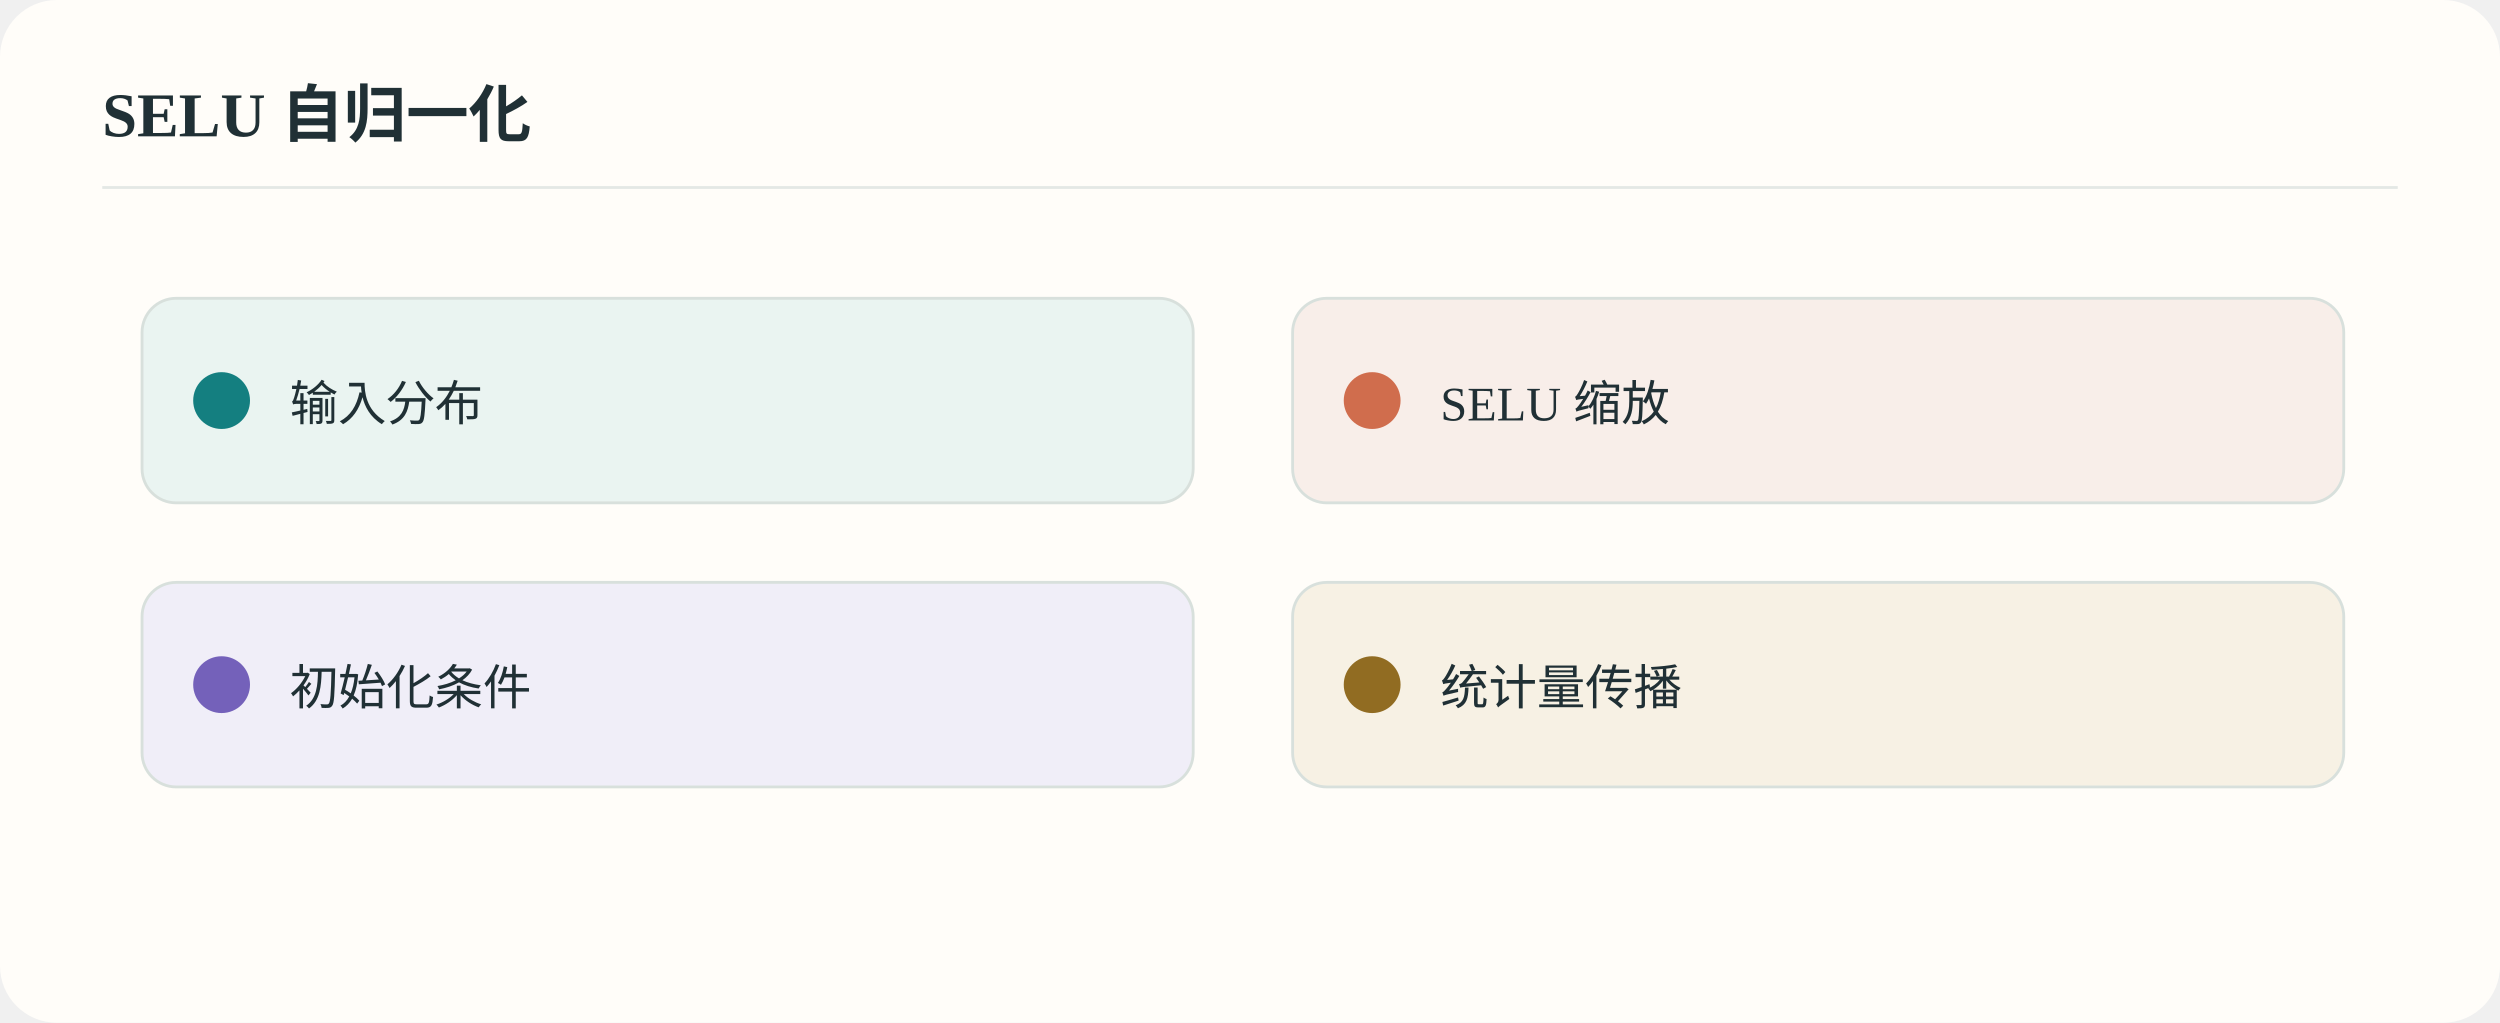
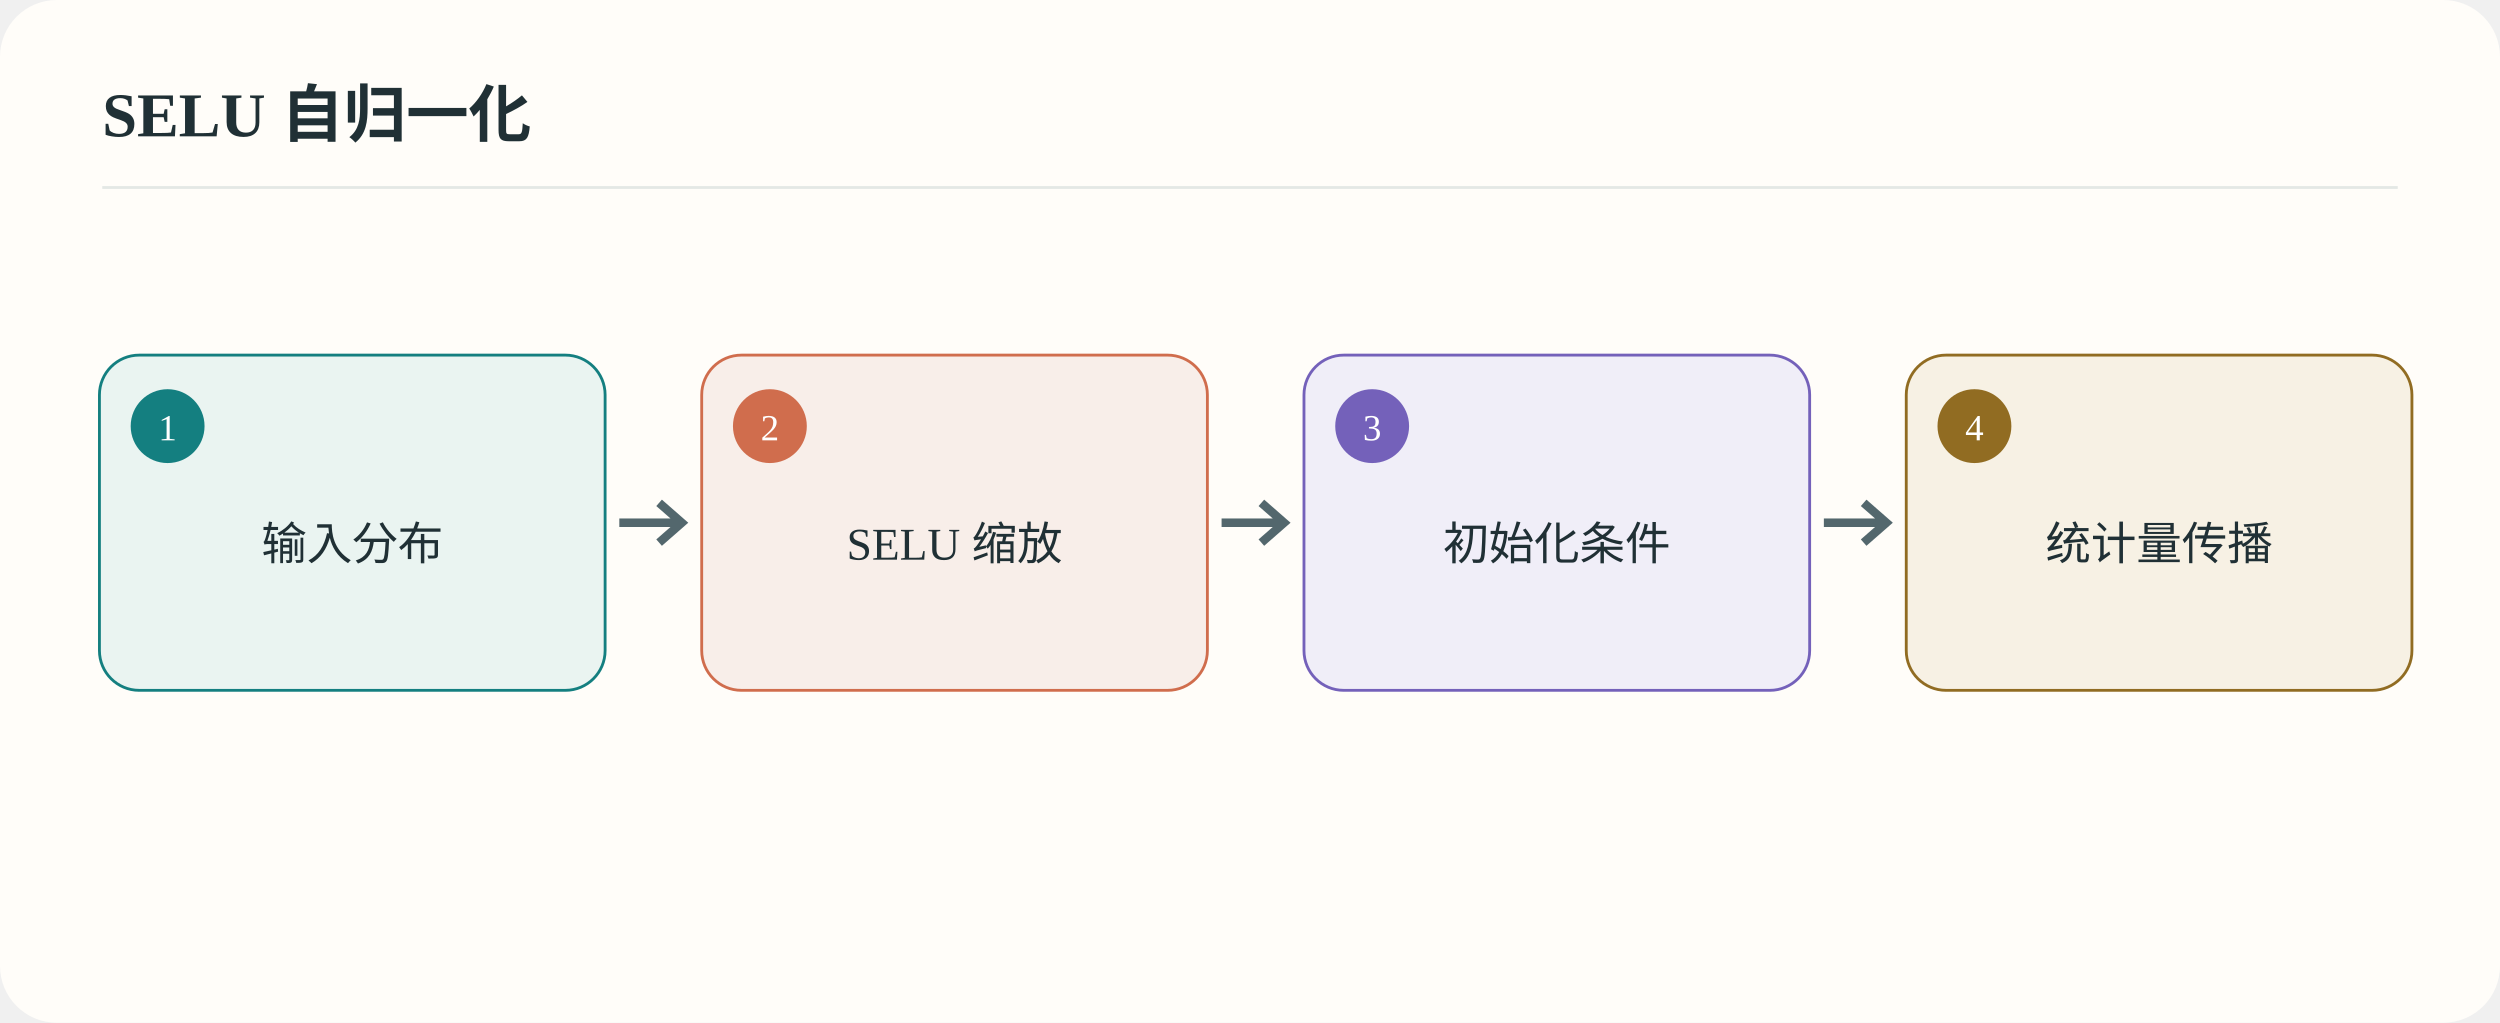
- <svg xmlns="http://www.w3.org/2000/svg" width="880" height="360" viewBox="0 0 880 360" role="img" aria-labelledby="other-activations-3-t other-activations-3-d">
+ <svg xmlns="http://www.w3.org/2000/svg" width="880" height="360" viewBox="0 0 880 360" role="img" aria-labelledby="other-flow-3-t other-flow-3-d">
  <rect width="880" height="360" rx="20" fill="#fffdf9" />
  <text x="36" y="48" font-size="22" font-weight="700" fill="#203035">SELU 自归一化</text>
  <line x1="36" y1="66" x2="844" y2="66" stroke="#e4e8e5" />
-   <rect x="50" y="105" width="370" height="72" rx="12" fill="#eaf4f1" stroke="#d8e0dc" />
-   <circle cx="78" cy="141" r="10" fill="#147f80" />
-   <text x="102" y="148" font-size="17" fill="#203035">输入分布</text>
-   <rect x="455" y="105" width="370" height="72" rx="12" fill="#f8eee9" stroke="#d8e0dc" />
-   <circle cx="483" cy="141" r="10" fill="#d06d4d" />
-   <text x="507" y="148" font-size="17" fill="#203035">SELU 缩放</text>
-   <rect x="50" y="205" width="370" height="72" rx="12" fill="#f0eef8" stroke="#d8e0dc" />
-   <circle cx="78" cy="241" r="10" fill="#7461ba" />
-   <text x="102" y="248" font-size="17" fill="#203035">初始化条件</text>
-   <rect x="455" y="205" width="370" height="72" rx="12" fill="#f7f1e4" stroke="#d8e0dc" />
-   <circle cx="483" cy="241" r="10" fill="#916c22" />
-   <text x="507" y="248" font-size="17" fill="#203035">统计量传播</text>
+   <rect x="35" y="125" width="178" height="118" rx="14" fill="#eaf4f1" stroke="#147f80" />
+   <circle cx="59" cy="150" r="13" fill="#147f80" />
+   <text x="59" y="155" text-anchor="middle" font-size="13" fill="#fff">1</text>
+   <text x="124" y="197" text-anchor="middle" font-size="16" fill="#203035">输入分布</text>
+   <path d="M218 184H240m-8 -7l8 7l-8 7" stroke="#53676d" stroke-width="3" fill="none" />
+   <rect x="247" y="125" width="178" height="118" rx="14" fill="#f8eee9" stroke="#d06d4d" />
+   <circle cx="271" cy="150" r="13" fill="#d06d4d" />
+   <text x="271" y="155" text-anchor="middle" font-size="13" fill="#fff">2</text>
+   <text x="336" y="197" text-anchor="middle" font-size="16" fill="#203035">SELU 缩放</text>
+   <path d="M430 184H452m-8 -7l8 7l-8 7" stroke="#53676d" stroke-width="3" fill="none" />
+   <rect x="459" y="125" width="178" height="118" rx="14" fill="#f0eef8" stroke="#7461ba" />
+   <circle cx="483" cy="150" r="13" fill="#7461ba" />
+   <text x="483" y="155" text-anchor="middle" font-size="13" fill="#fff">3</text>
+   <text x="548" y="197" text-anchor="middle" font-size="16" fill="#203035">初始化条件</text>
+   <path d="M642 184H664m-8 -7l8 7l-8 7" stroke="#53676d" stroke-width="3" fill="none" />
+   <rect x="671" y="125" width="178" height="118" rx="14" fill="#f7f1e4" stroke="#916c22" />
+   <circle cx="695" cy="150" r="13" fill="#916c22" />
+   <text x="695" y="155" text-anchor="middle" font-size="13" fill="#fff">4</text>
+   <text x="760" y="197" text-anchor="middle" font-size="16" fill="#203035">统计量传播</text>
</svg>
